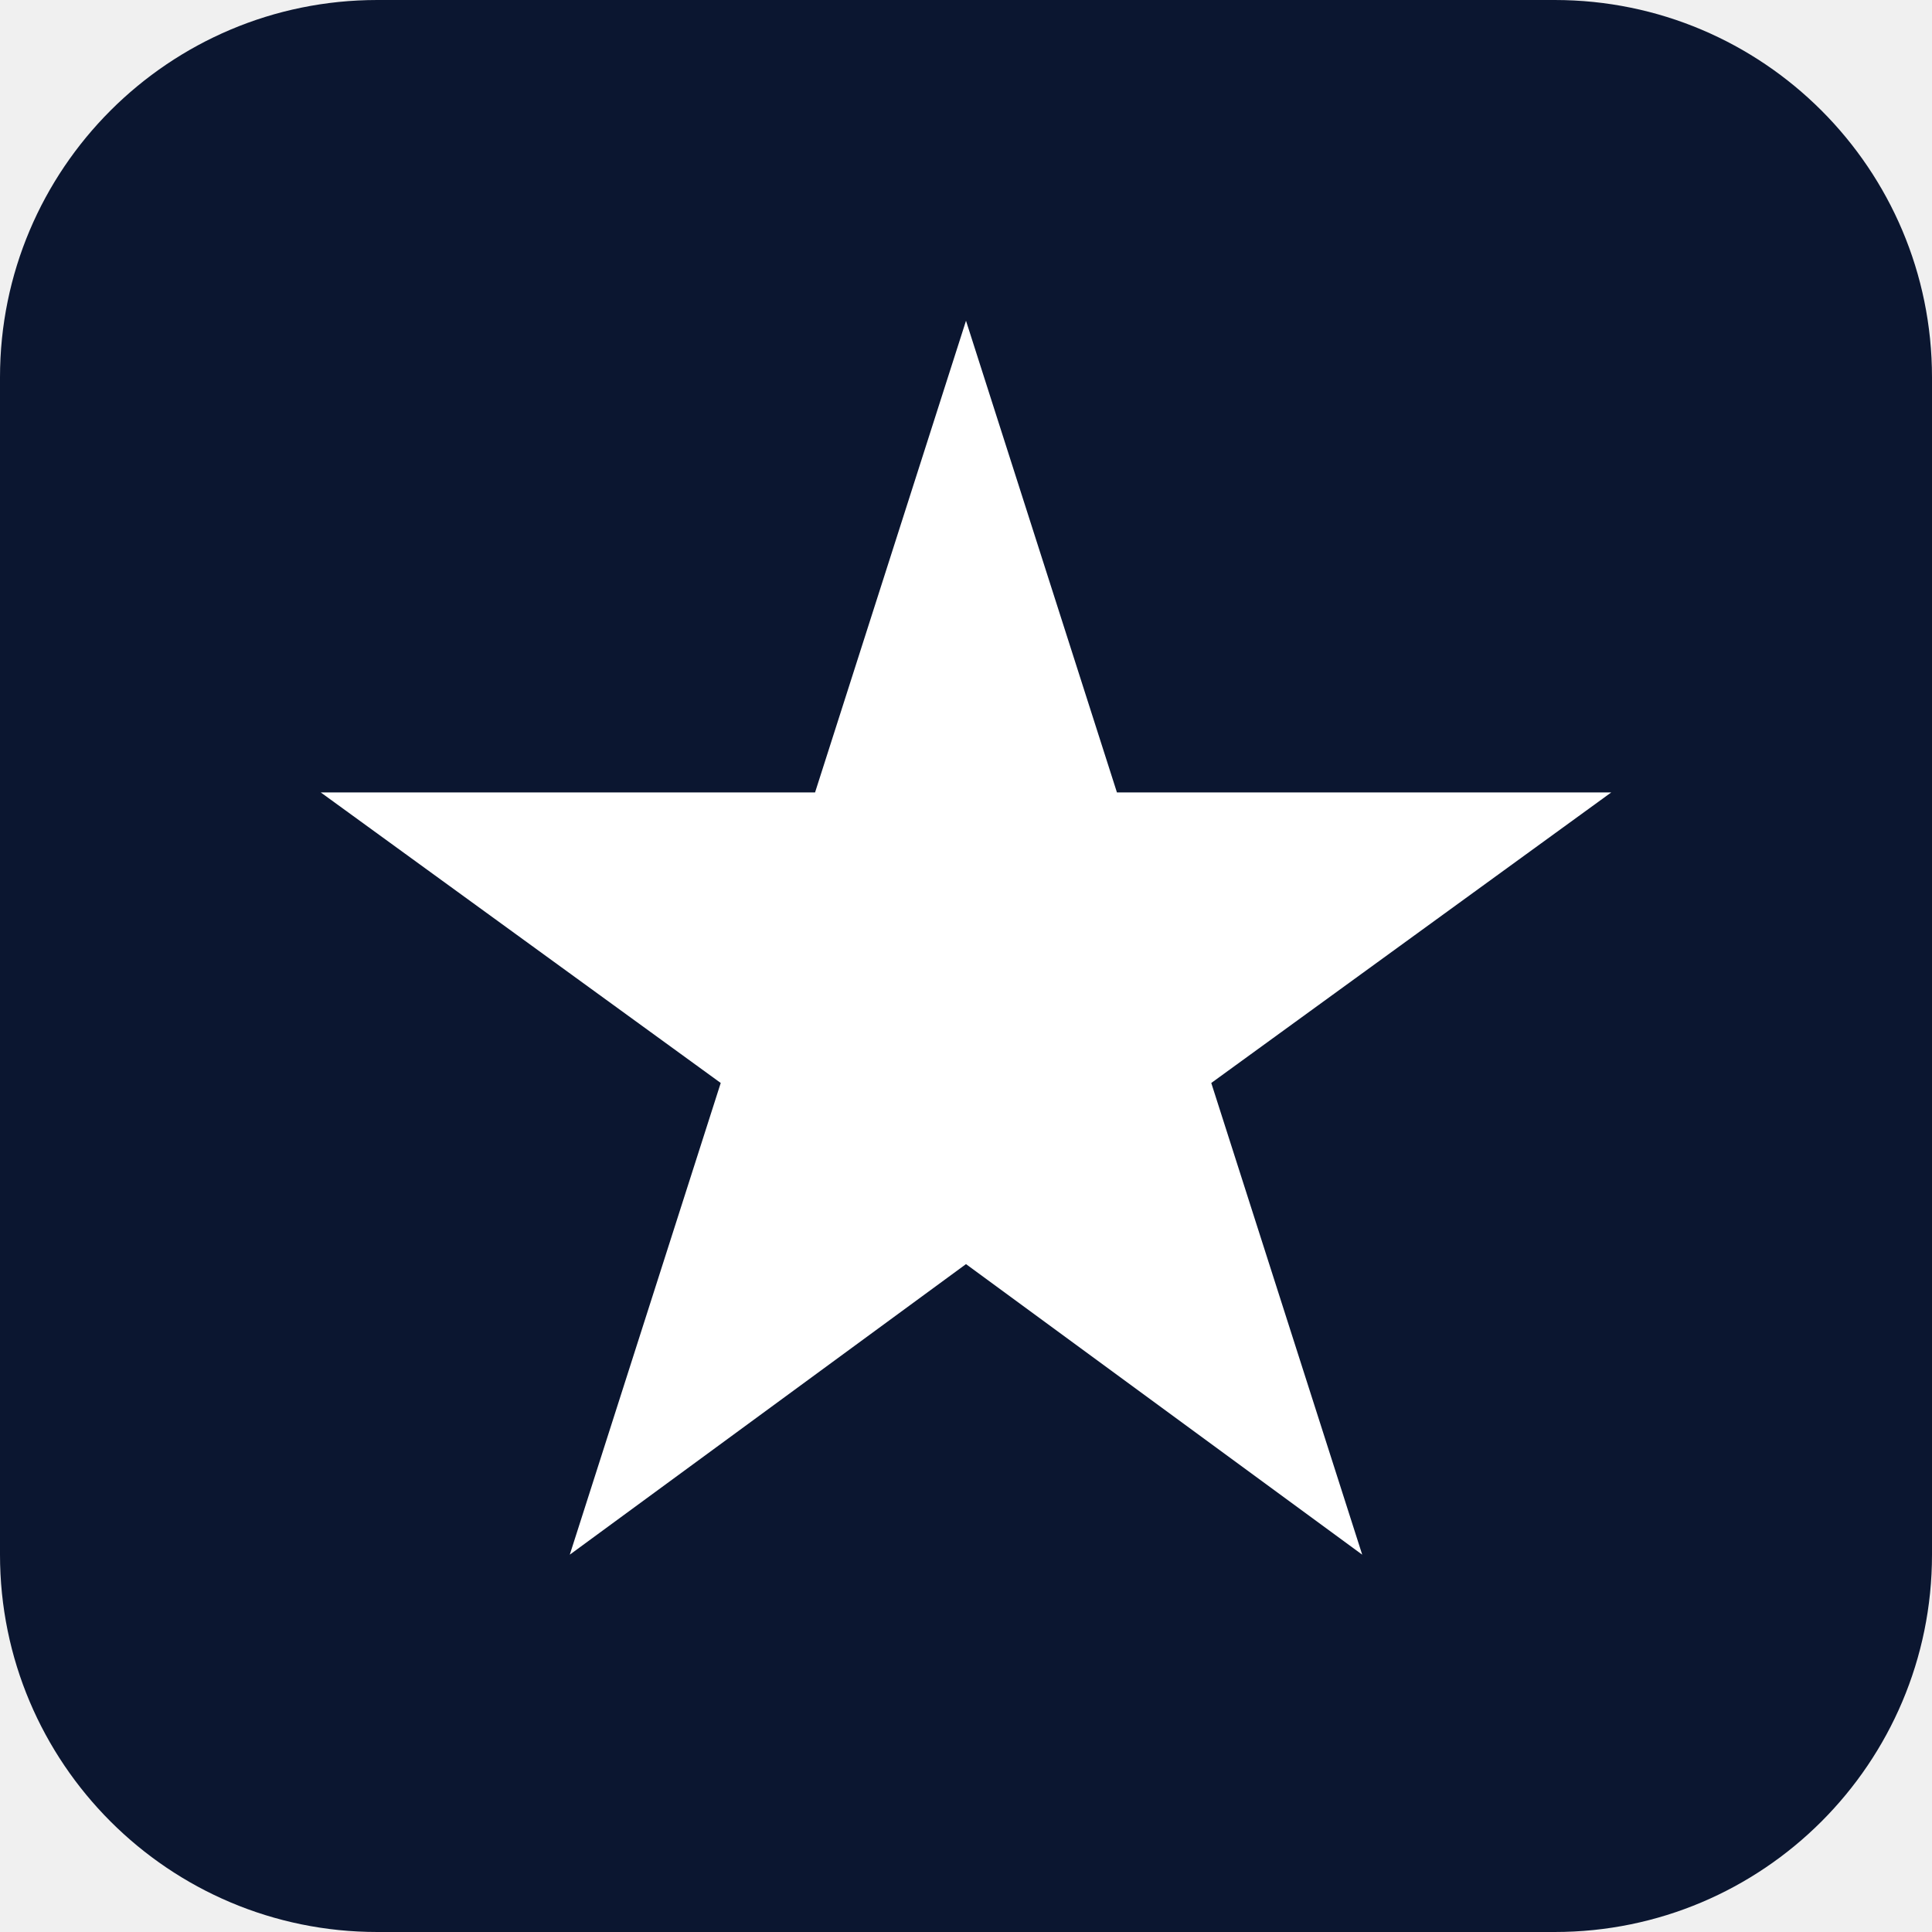
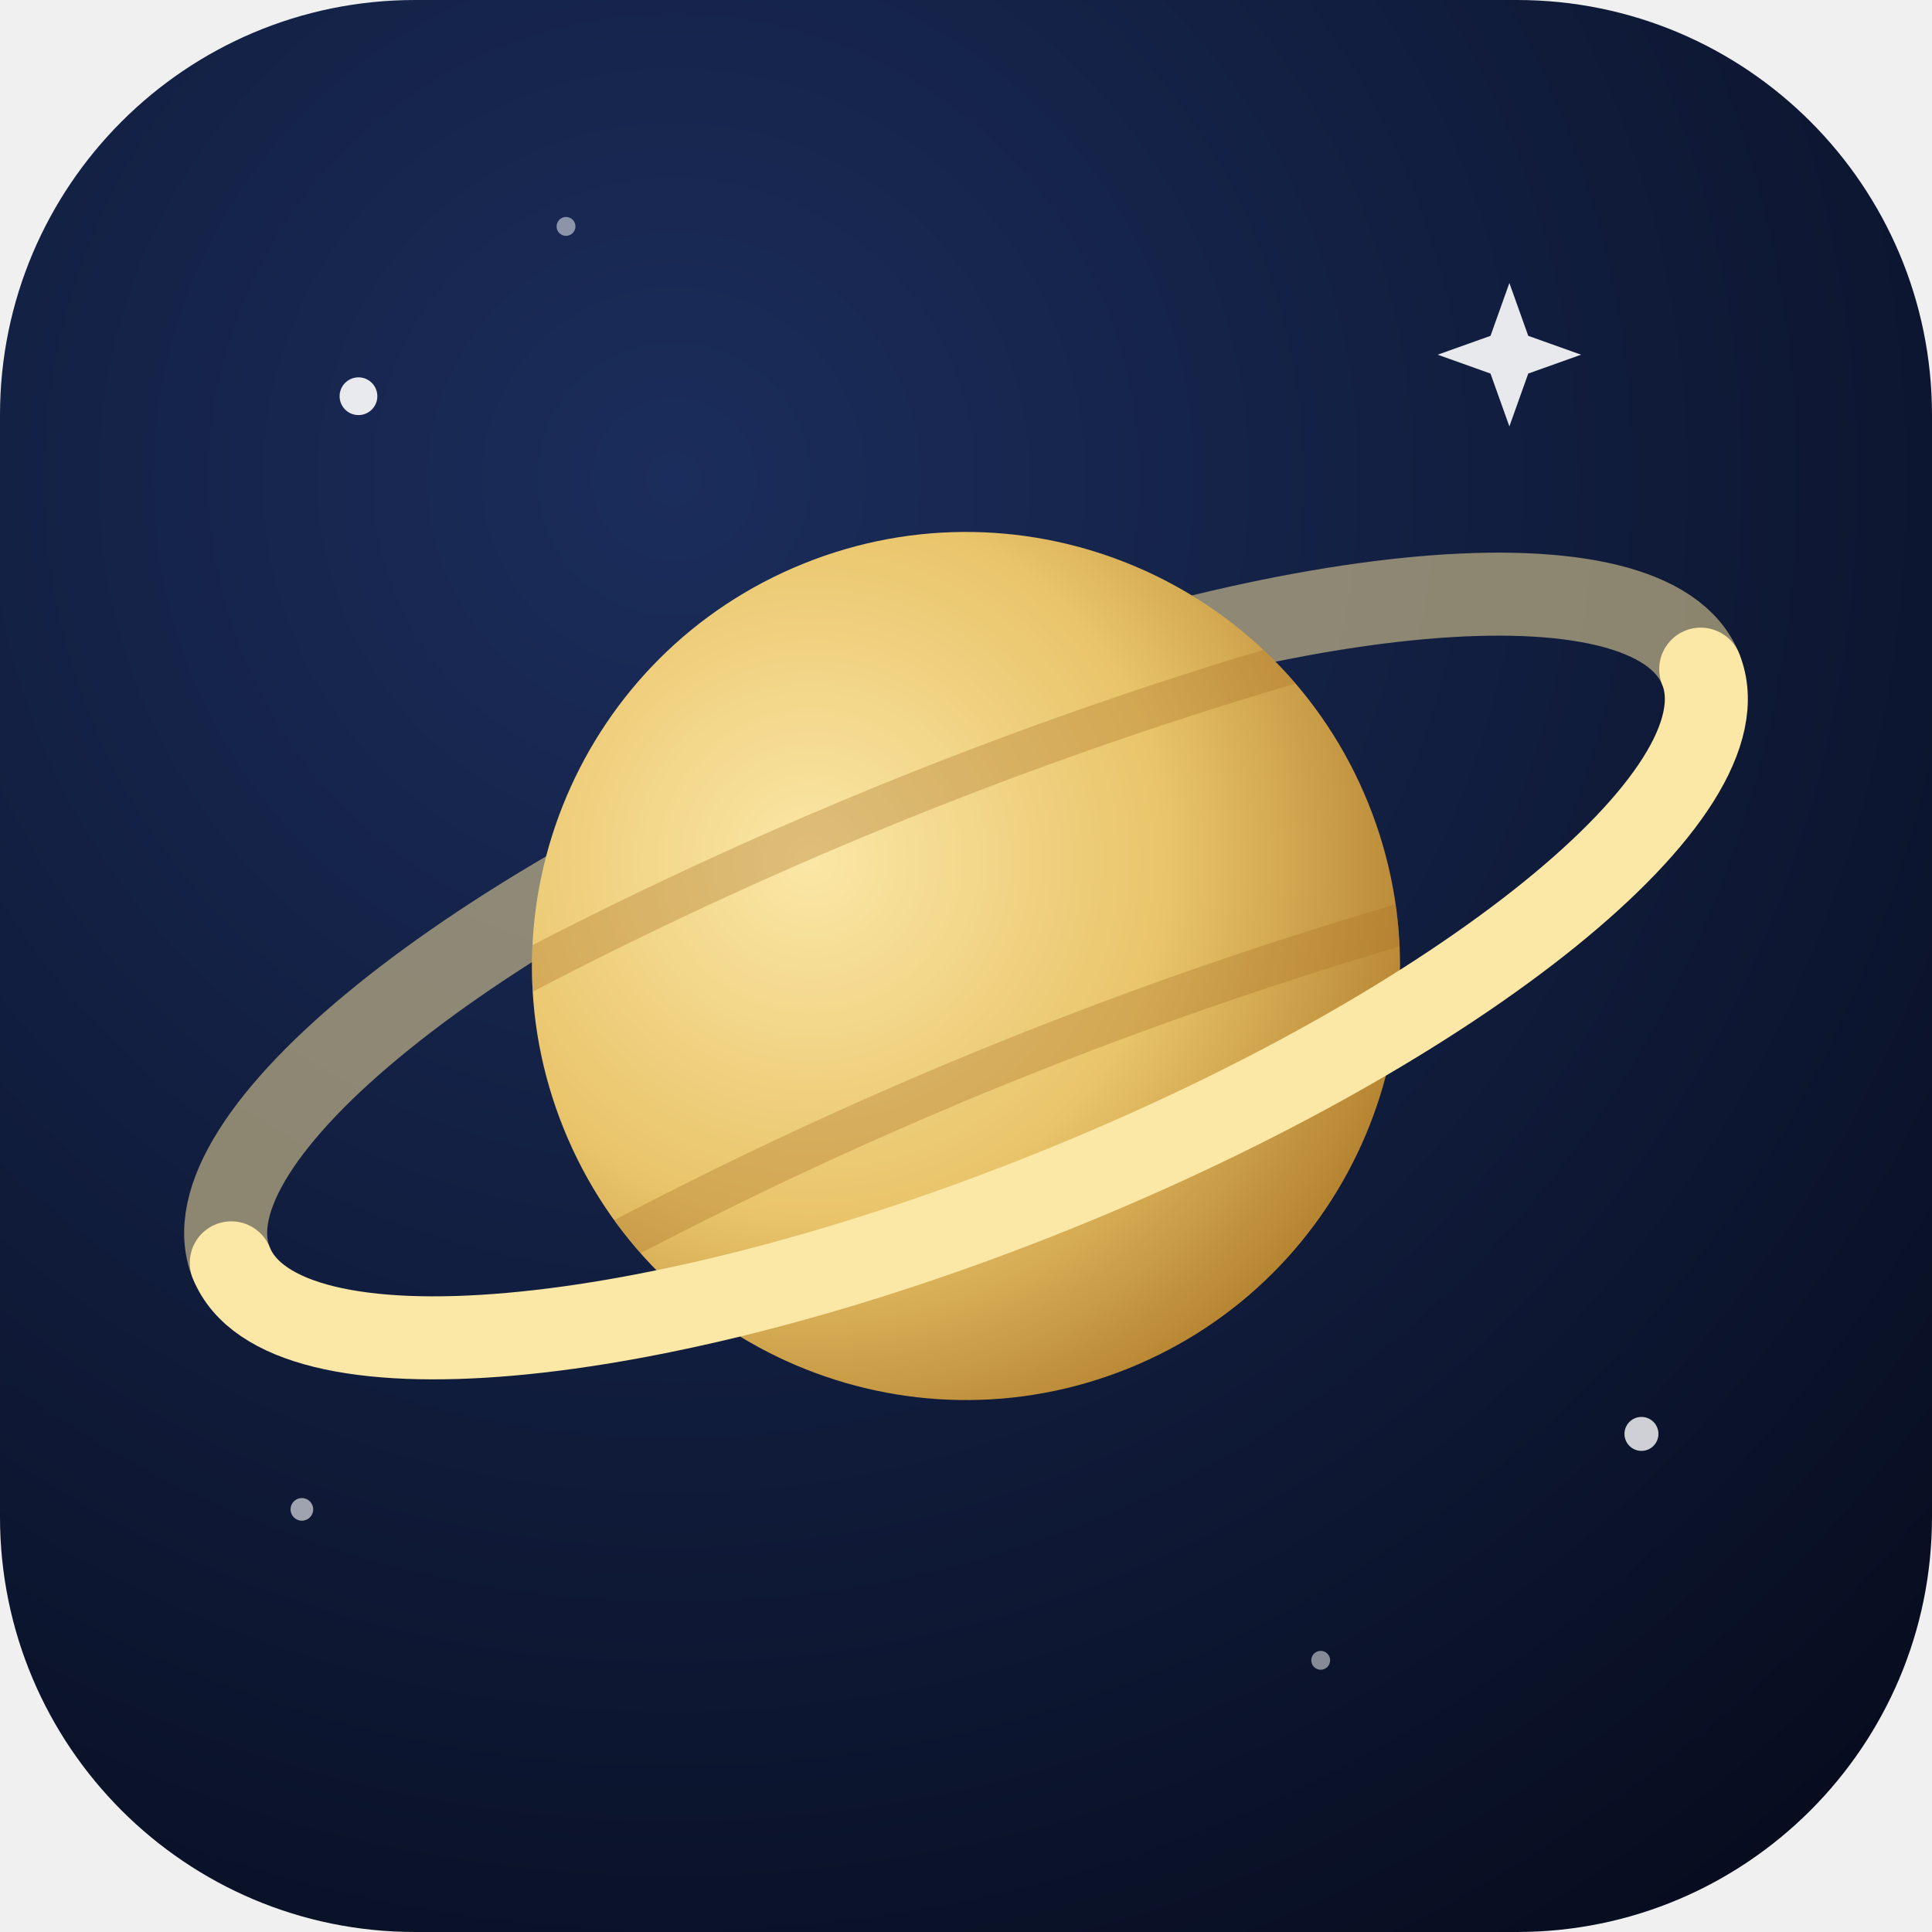
<svg xmlns="http://www.w3.org/2000/svg" width="1024" height="1024" viewBox="0 0 1024 1024">
-   <rect width="1024" height="1024" rx="200" fill="#0b1630" />
-   <path fill="#ffffff" d="M512 170 L592 420 L854 420 L642 574 L722 824 L512 670 L302 824 L382 574 L170 420 L432 420 Z" />
+   <defs>
+     <radialGradient id="sky" cx="35%" cy="25%" r="90%">
+       <stop offset="0" stop-color="#1b2d5c" />
+       <stop offset="1" stop-color="#070d1f" />
+     </radialGradient>
+     <radialGradient id="planet" cx="38%" cy="32%" r="75%">
+       <stop offset="0" stop-color="#fbe7a6" />
+       <stop offset="0.55" stop-color="#e9c46a" />
+       <stop offset="1" stop-color="#b07d2b" />
+     </radialGradient>
+     <clipPath id="ball">
+       <circle r="230" />
+     </clipPath>
+   </defs>
+   <rect width="1024" height="1024" rx="220" fill="url(#sky)" />
+   <g fill="#ffffff">
+     <circle cx="190" cy="210" r="10" opacity="0.9" />
+     <circle cx="870" cy="760" r="9" opacity="0.8" />
+     <circle cx="160" cy="800" r="6" opacity="0.6" />
+     <circle cx="300" cy="120" r="5" opacity="0.5" />
+     <circle cx="700" cy="880" r="5" opacity="0.5" />
+     <path d="M800 150 l10 28 28 10 -28 10 -10 28 -10 -28 -28 -10 28 -10z" opacity="0.9" />
+   </g>
+   <g transform="translate(512 512) rotate(-22)">
+     <path d="M -420 0 A 420 128 0 0 1 420 0" fill="none" stroke="#f3dc9a" stroke-width="44" stroke-linecap="round" opacity="0.55" />
+     <circle r="230" fill="url(#planet)" />
+     <g clip-path="url(#ball)" fill="none" stroke="#a8742a" stroke-opacity="0.35" stroke-width="22">
+       <path d="M -260 -80 Q 0 -110 260 -80" />
+       <path d="M -260 70 Q 0 40 260 70" />
+     </g>
+     <path d="M -420 0 A 420 128 0 0 0 420 0" fill="none" stroke="#fbe7a6" stroke-width="44" stroke-linecap="round" />
+   </g>
</svg>
